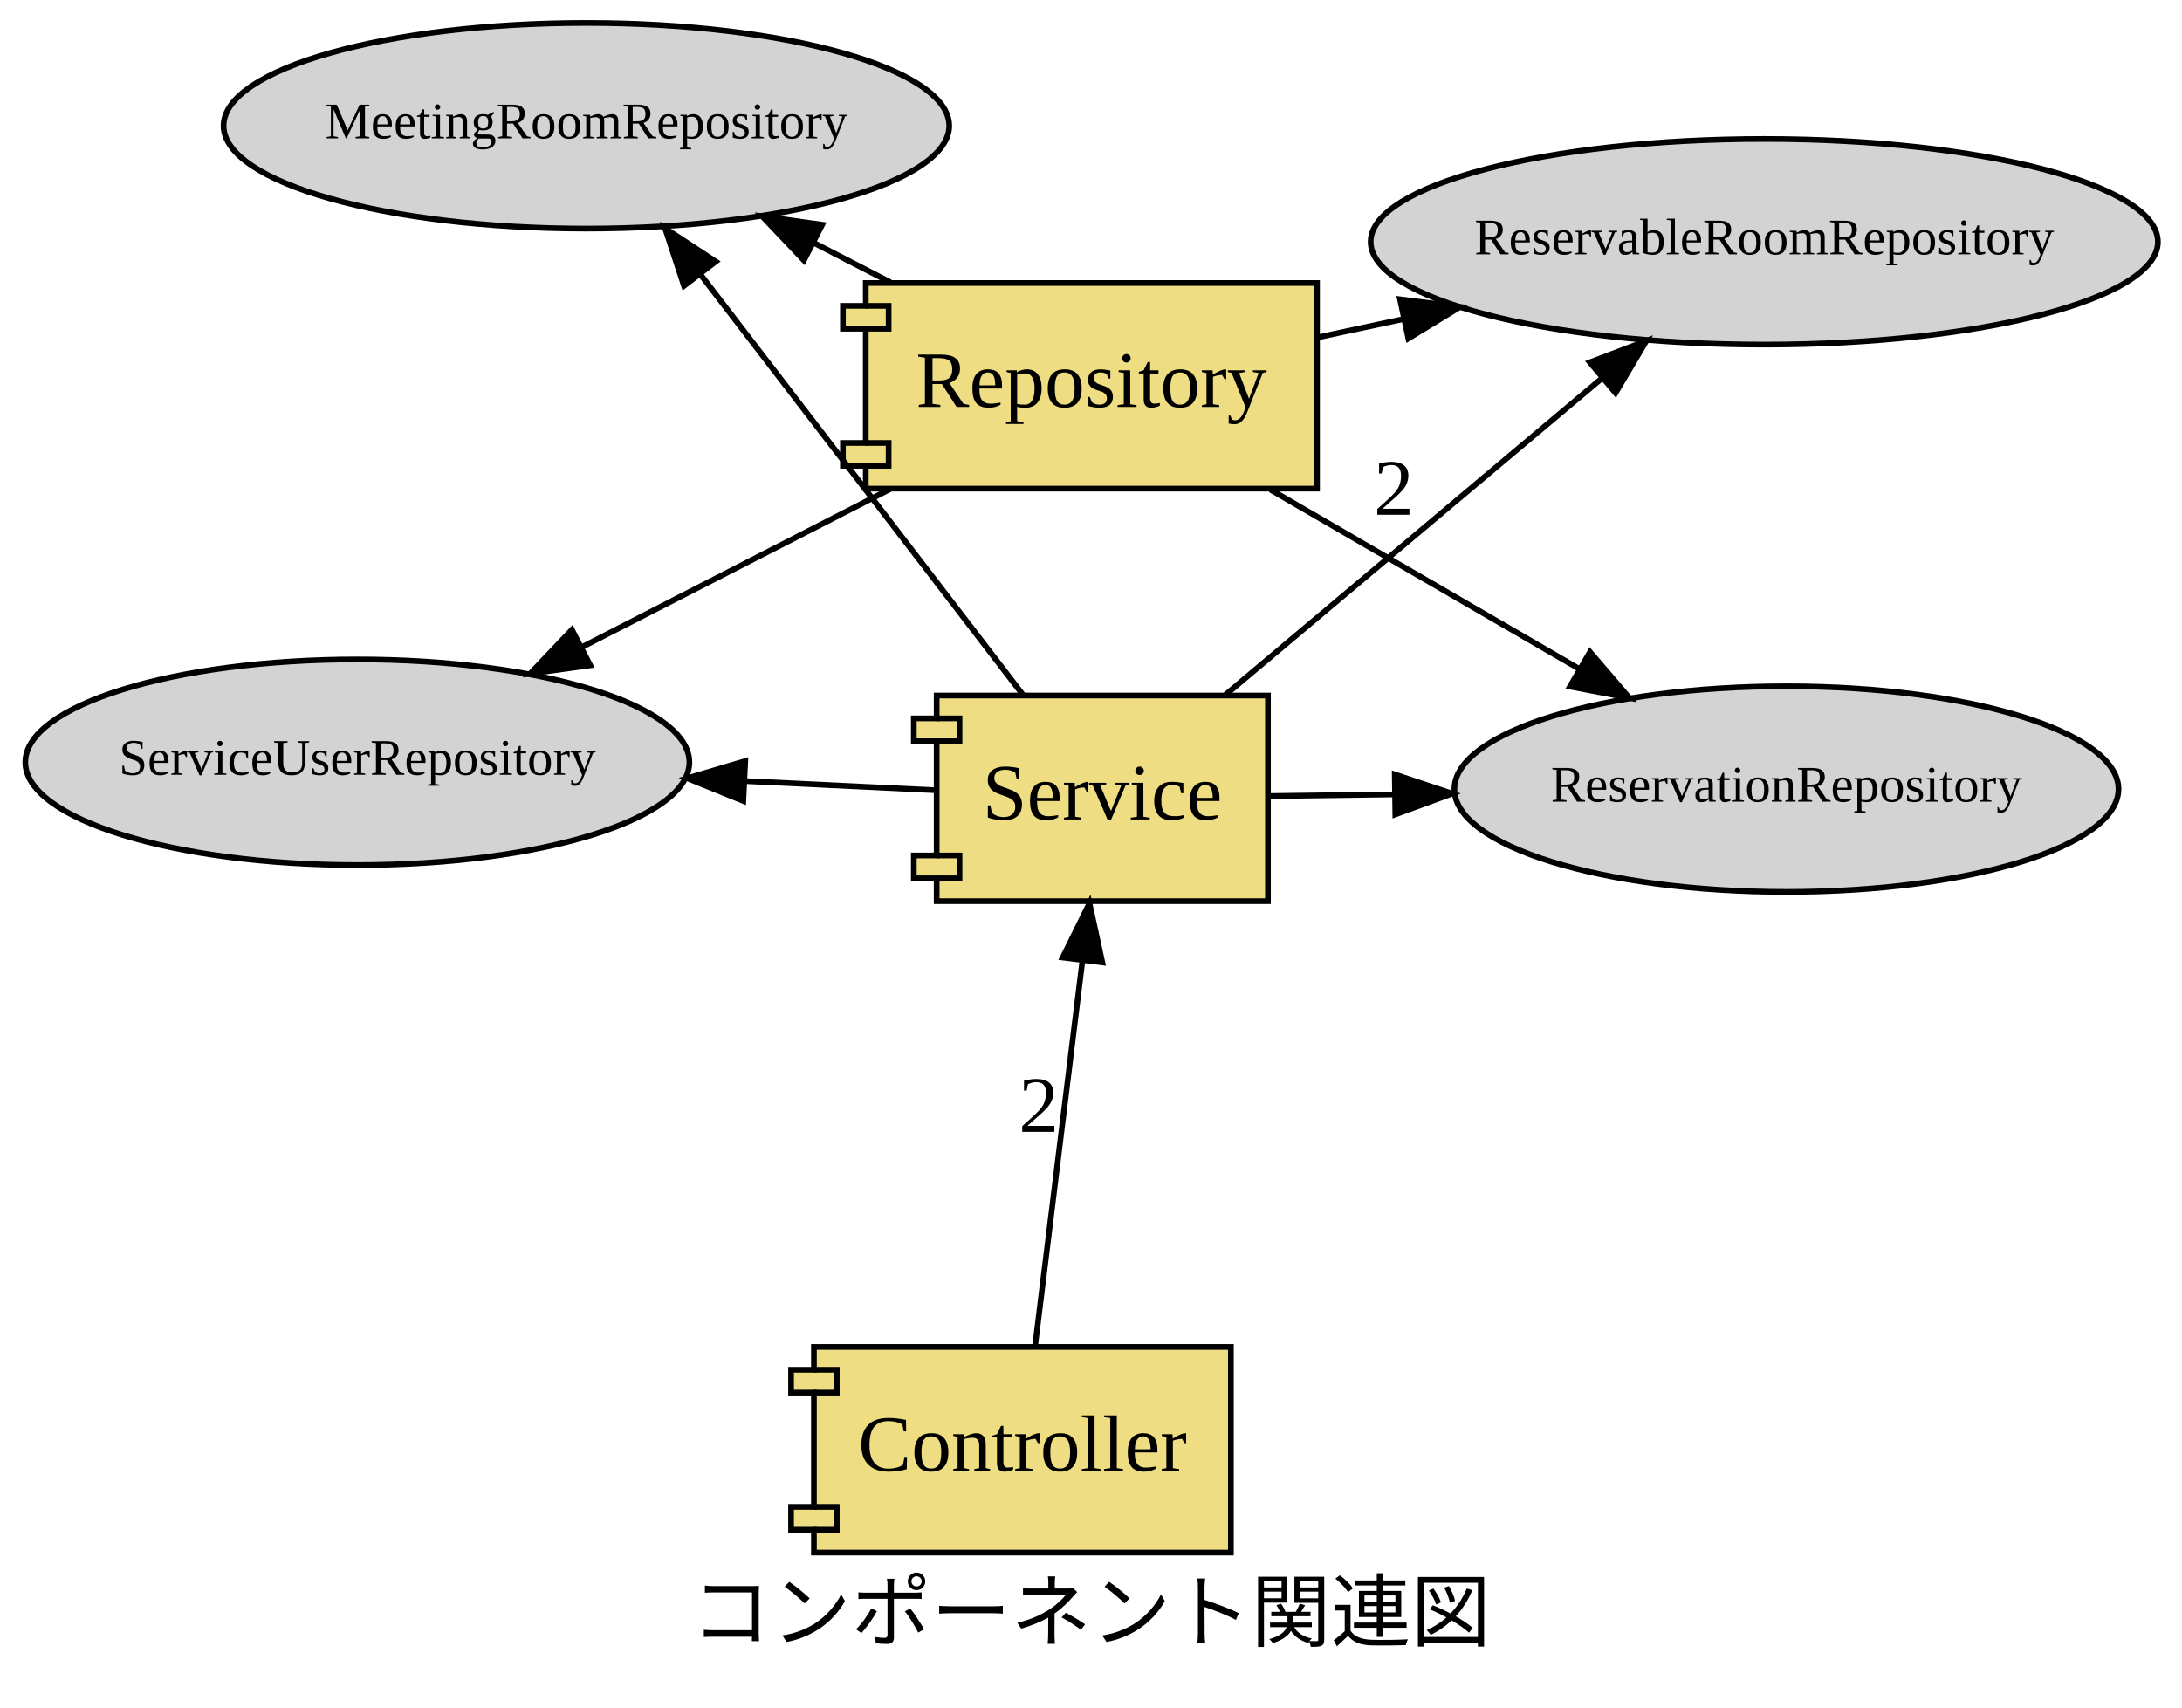
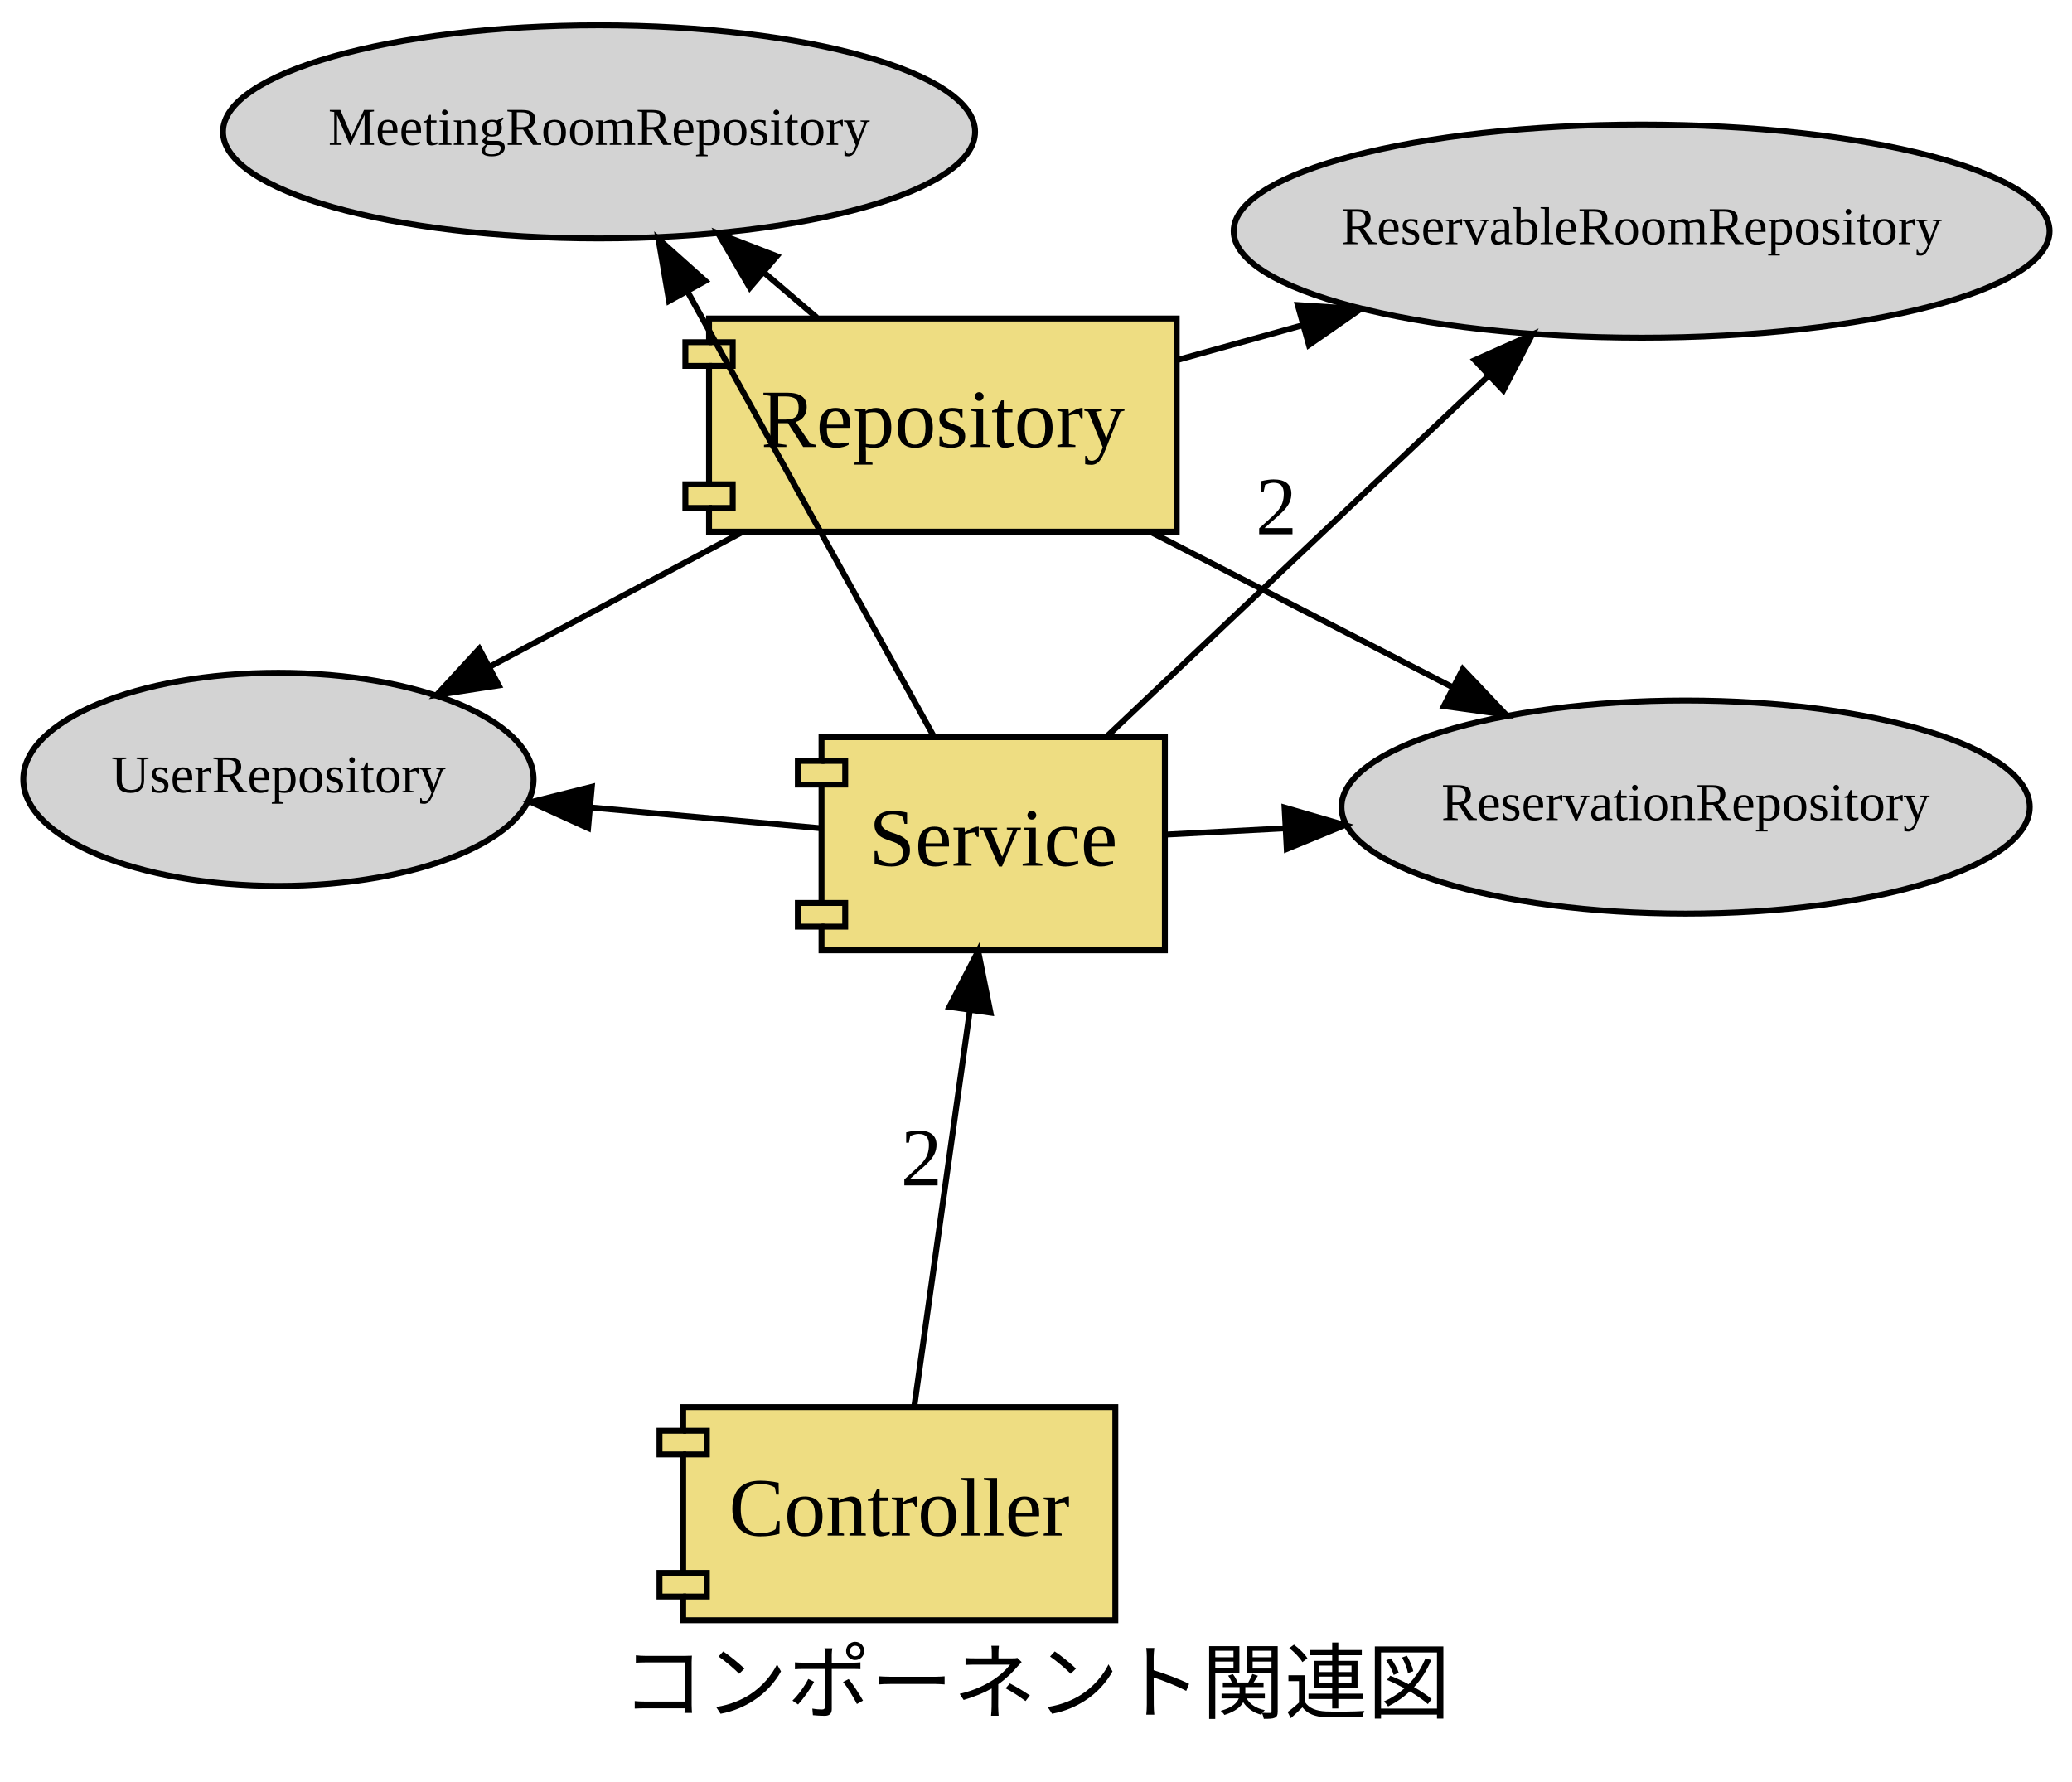
- <svg xmlns="http://www.w3.org/2000/svg" width="382pt" height="299pt" viewBox="0.00 0.00 382.00 299.00">
-   <g id="graph0" class="graph" transform="scale(1 1) rotate(0) translate(4 272)">
-     <polygon fill="white" stroke="transparent" points="-4,27 -4,-272 378,-272 378,27 -4,27" />
-     <text text-anchor="middle" x="187" y="15.2" font-family="Times New Roman,serif" font-size="14.00">コンポーネント関連図
+ <svg xmlns="http://www.w3.org/2000/svg" width="350pt" height="301pt" viewBox="0.00 0.00 350.00 301.00">
+   <g id="graph0" class="graph" transform="scale(1 1) rotate(0) translate(4 274)">
+     <polygon fill="white" stroke="transparent" points="-4,27 -4,-274 346,-274 346,27 -4,27" />
+     <text text-anchor="middle" x="171" y="15.2" font-family="Times New Roman,serif" font-size="14.00">コンポーネント関連図
        </text>
    <g id="node1" class="node">
-       <polygon fill="#eedd82" stroke="black" points="211.49,-36.18 138.49,-36.18 138.49,-32.18 134.49,-32.18 134.49,-28.18 138.49,-28.18 138.49,-8.18 134.49,-8.18 134.49,-4.18 138.49,-4.18 138.49,-0.18 211.49,-0.18 211.49,-36.18" />
-       <polyline fill="none" stroke="black" points="138.49,-32.18 142.49,-32.18 142.49,-28.18 138.49,-28.18 " />
-       <polyline fill="none" stroke="black" points="138.49,-8.18 142.49,-8.18 142.49,-4.18 138.49,-4.18 " />
-       <text text-anchor="middle" x="174.99" y="-14.48" font-family="Times New Roman,serif" font-size="14.00">
+       <polygon fill="#eedd82" stroke="black" points="184.4,-36.33 111.4,-36.33 111.4,-32.33 107.4,-32.33 107.4,-28.33 111.4,-28.33 111.4,-8.33 107.4,-8.33 107.4,-4.33 111.4,-4.33 111.4,-0.33 184.4,-0.33 184.4,-36.33" />
+       <polyline fill="none" stroke="black" points="111.4,-32.33 115.4,-32.33 115.4,-28.33 111.4,-28.33 " />
+       <polyline fill="none" stroke="black" points="111.4,-8.33 115.4,-8.33 115.4,-4.33 111.4,-4.33 " />
+       <text text-anchor="middle" x="147.9" y="-14.63" font-family="Times New Roman,serif" font-size="14.00">
                Controller
            </text>
    </g>
    <g id="node7" class="node">
-       <polygon fill="#eedd82" stroke="black" points="217.98,-150.23 159.98,-150.23 159.98,-146.23 155.98,-146.23 155.98,-142.23 159.98,-142.23 159.98,-122.23 155.98,-122.23 155.98,-118.23 159.98,-118.23 159.98,-114.23 217.98,-114.23 217.98,-150.23" />
-       <polyline fill="none" stroke="black" points="159.98,-146.23 163.98,-146.23 163.98,-142.23 159.98,-142.23 " />
-       <polyline fill="none" stroke="black" points="159.98,-122.23 163.98,-122.23 163.98,-118.23 159.98,-118.23 " />
-       <text text-anchor="middle" x="188.98" y="-128.53" font-family="Times New Roman,serif" font-size="14.00">
+       <polygon fill="#eedd82" stroke="black" points="192.77,-149.48 134.77,-149.48 134.77,-145.48 130.77,-145.48 130.77,-141.48 134.77,-141.48 134.77,-121.48 130.77,-121.48 130.77,-117.48 134.77,-117.48 134.77,-113.48 192.77,-113.48 192.77,-149.48" />
+       <polyline fill="none" stroke="black" points="134.77,-145.48 138.77,-145.48 138.77,-141.48 134.77,-141.48 " />
+       <polyline fill="none" stroke="black" points="134.77,-121.48 138.77,-121.48 138.77,-117.48 134.77,-117.48 " />
+       <text text-anchor="middle" x="163.77" y="-127.78" font-family="Times New Roman,serif" font-size="14.00">
                Service
            </text>
    </g>
    <g id="edge1" class="edge">
-       <path fill="none" stroke="black" d="M177.2,-36.25C179.43,-54.41 182.9,-82.67 185.5,-103.83" />
-       <polygon fill="black" stroke="black" points="182.04,-104.36 186.73,-113.86 188.98,-103.51 182.04,-104.36" />
-       <text text-anchor="middle" x="177.85" y="-73.84" font-family="Times New Roman,serif" font-size="14.00">2
+       <path fill="none" stroke="black" d="M150.45,-36.51C152.99,-54.57 156.91,-82.52 159.84,-103.43" />
+       <polygon fill="black" stroke="black" points="156.37,-103.93 161.23,-113.34 163.31,-102.95 156.37,-103.93" />
+       <text text-anchor="middle" x="151.65" y="-73.77" font-family="Times New Roman,serif" font-size="14.00">2
            </text>
    </g>
    <g id="node2" class="node">
-       <polygon fill="#eedd82" stroke="black" points="226.57,-222.45 147.57,-222.45 147.57,-218.45 143.57,-218.45 143.57,-214.45 147.57,-214.45 147.57,-194.45 143.57,-194.45 143.57,-190.45 147.57,-190.45 147.57,-186.45 226.57,-186.45 226.57,-222.45" />
-       <polyline fill="none" stroke="black" points="147.57,-218.45 151.57,-218.45 151.57,-214.45 147.57,-214.45 " />
-       <polyline fill="none" stroke="black" points="147.57,-194.45 151.57,-194.45 151.57,-190.45 147.57,-190.45 " />
-       <text text-anchor="middle" x="187.07" y="-200.75" font-family="Times New Roman,serif" font-size="14.00">
+       <polygon fill="#eedd82" stroke="black" points="194.77,-220.2 115.77,-220.2 115.77,-216.2 111.77,-216.2 111.77,-212.2 115.77,-212.2 115.77,-192.2 111.77,-192.2 111.77,-188.2 115.77,-188.2 115.77,-184.2 194.77,-184.2 194.77,-220.2" />
+       <polyline fill="none" stroke="black" points="115.77,-216.2 119.77,-216.2 119.77,-212.2 115.77,-212.2 " />
+       <polyline fill="none" stroke="black" points="115.77,-192.2 119.77,-192.2 119.77,-188.2 115.77,-188.2 " />
+       <text text-anchor="middle" x="155.27" y="-198.5" font-family="Times New Roman,serif" font-size="14.00">
                Repository
            </text>
    </g>
    <g id="node3" class="node">
-       <ellipse fill="lightgrey" stroke="black" cx="308.75" cy="-133.85" rx="58.13" ry="18" />
-       <text text-anchor="middle" x="308.75" y="-131.65" font-family="Times New Roman,serif" font-size="9.00">
+       <ellipse fill="lightgrey" stroke="black" cx="280.73" cy="-137.68" rx="58.13" ry="18" />
+       <text text-anchor="middle" x="280.73" y="-135.48" font-family="Times New Roman,serif" font-size="9.00">
                ReservationRepository
            </text>
    </g>
    <g id="edge2" class="edge">
-       <path fill="none" stroke="black" d="M218.41,-186.27C234.96,-176.67 255.35,-164.83 272.57,-154.84" />
-       <polygon fill="black" stroke="black" points="274.36,-157.85 281.25,-149.81 270.85,-151.8 274.36,-157.85" />
+       <path fill="none" stroke="black" d="M190.55,-184.05C206.3,-175.95 224.93,-166.37 241.16,-158.03" />
+       <polygon fill="black" stroke="black" points="243.1,-160.97 250.39,-153.28 239.9,-154.74 243.1,-160.97" />
    </g>
    <g id="node4" class="node">
-       <ellipse fill="lightgrey" stroke="black" cx="98.66" cy="-249.98" rx="63.52" ry="18" />
-       <text text-anchor="middle" x="98.66" y="-247.78" font-family="Times New Roman,serif" font-size="9.00">
+       <ellipse fill="lightgrey" stroke="black" cx="97.19" cy="-251.73" rx="63.52" ry="18" />
+       <text text-anchor="middle" x="97.19" y="-249.53" font-family="Times New Roman,serif" font-size="9.00">
                MeetingRoomRepository
            </text>
    </g>
    <g id="edge6" class="edge">
-       <path fill="none" stroke="black" d="M151.87,-222.58C147.47,-224.84 142.94,-227.17 138.48,-229.48" />
-       <polygon fill="black" stroke="black" points="136.74,-226.43 129.45,-234.12 139.94,-232.66 136.74,-226.43" />
+       <path fill="none" stroke="black" d="M133.97,-220.36C131.08,-222.83 128.08,-225.38 125.1,-227.93" />
+       <polygon fill="black" stroke="black" points="122.66,-225.41 117.33,-234.56 127.21,-230.73 122.66,-225.41" />
    </g>
    <g id="node5" class="node">
-       <ellipse fill="lightgrey" stroke="black" cx="304.87" cy="-229.67" rx="68.91" ry="18" />
-       <text text-anchor="middle" x="304.87" y="-227.47" font-family="Times New Roman,serif" font-size="9.00">
+       <ellipse fill="lightgrey" stroke="black" cx="273.3" cy="-234.96" rx="68.91" ry="18" />
+       <text text-anchor="middle" x="273.3" y="-232.76" font-family="Times New Roman,serif" font-size="9.00">
                ReservableRoomRepository
            </text>
    </g>
    <g id="edge8" class="edge">
-       <path fill="none" stroke="black" d="M226.62,-212.92C231.51,-213.97 236.6,-215.05 241.73,-216.15" />
-       <polygon fill="black" stroke="black" points="241.1,-219.6 251.61,-218.27 242.56,-212.75 241.1,-219.6" />
+       <path fill="none" stroke="black" d="M194.9,-213.2C201.71,-215.09 208.92,-217.09 216.08,-219.08" />
+       <polygon fill="black" stroke="black" points="215.22,-222.47 225.8,-221.78 217.1,-215.73 215.22,-222.47" />
    </g>
    <g id="node6" class="node">
-       <ellipse fill="lightgrey" stroke="black" cx="58.56" cy="-138.55" rx="58.13" ry="18" />
-       <text text-anchor="middle" x="58.56" y="-136.35" font-family="Times New Roman,serif" font-size="9.00">
-                 ServiceUserRepository
+       <ellipse fill="lightgrey" stroke="black" cx="43.03" cy="-142.36" rx="43.1" ry="18" />
+       <text text-anchor="middle" x="43.03" y="-140.16" font-family="Times New Roman,serif" font-size="9.00">
+                 UserRepository
+             </text>
+     </g>
+     <g id="edge4" class="edge">
+       <path fill="none" stroke="black" d="M121.29,-184.08C107.87,-176.93 92.44,-168.7 78.84,-161.45" />
+       <polygon fill="black" stroke="black" points="80.24,-158.23 69.77,-156.62 76.95,-164.41 80.24,-158.23" />
+     </g>
+     <g id="edge9" class="edge">
+       <path fill="none" stroke="black" d="M192.99,-133.03C199.17,-133.35 205.94,-133.71 212.89,-134.08" />
+       <polygon fill="black" stroke="black" points="212.99,-137.59 223.16,-134.63 213.36,-130.6 212.99,-137.59" />
+     </g>
+     <g id="edge5" class="edge">
+       <path fill="none" stroke="black" d="M153.81,-149.48C142.77,-169.41 124.88,-201.73 112.16,-224.7" />
+       <polygon fill="black" stroke="black" points="109.01,-223.16 107.23,-233.61 115.14,-226.55 109.01,-223.16" />
+     </g>
+     <g id="edge3" class="edge">
+       <path fill="none" stroke="black" d="M182.85,-149.5C200.71,-166.37 227.53,-191.71 247.33,-210.42" />
+       <polygon fill="black" stroke="black" points="245.13,-213.17 254.81,-217.49 249.94,-208.08 245.13,-213.17" />
+       <text text-anchor="middle" x="211.59" y="-183.76" font-family="Times New Roman,serif" font-size="14.00">2
            </text>
    </g>
    <g id="edge7" class="edge">
-       <path fill="none" stroke="black" d="M151.96,-186.44C135.28,-177.89 115.27,-167.63 98.07,-158.81" />
-       <polygon fill="black" stroke="black" points="99.33,-155.52 88.83,-154.07 96.13,-161.75 99.33,-155.52" />
-     </g>
-     <g id="edge9" class="edge">
-       <path fill="none" stroke="black" d="M218.28,-132.63C225.02,-132.72 232.47,-132.82 240.11,-132.92" />
-       <polygon fill="black" stroke="black" points="240.18,-136.42 250.23,-133.06 240.28,-129.42 240.18,-136.42" />
-     </g>
-     <g id="edge5" class="edge">
-       <path fill="none" stroke="black" d="M175.07,-150.37C159.97,-170.05 135.74,-201.63 118.62,-223.96" />
-       <polygon fill="black" stroke="black" points="115.75,-221.95 112.44,-232.01 121.3,-226.21 115.75,-221.95" />
-     </g>
-     <g id="edge4" class="edge">
-       <path fill="none" stroke="black" d="M210.51,-150.33C229.11,-165.98 256.15,-188.71 276.51,-205.83" />
-       <polygon fill="black" stroke="black" points="274.33,-208.57 284.23,-212.33 278.83,-203.21 274.33,-208.57" />
-       <text text-anchor="middle" x="240.01" y="-181.88" font-family="Times New Roman,serif" font-size="14.00">2
-             </text>
-     </g>
-     <g id="edge3" class="edge">
-       <path fill="none" stroke="black" d="M159.71,-133.65C149.78,-134.13 138.23,-134.69 126.56,-135.25" />
-       <polygon fill="black" stroke="black" points="126.13,-131.77 116.31,-135.75 126.47,-138.76 126.13,-131.77" />
+       <path fill="none" stroke="black" d="M134.55,-134.11C122.87,-135.16 109.05,-136.41 95.73,-137.61" />
+       <polygon fill="black" stroke="black" points="95.34,-134.13 85.69,-138.52 95.97,-141.1 95.34,-134.13" />
    </g>
  </g>
</svg>
